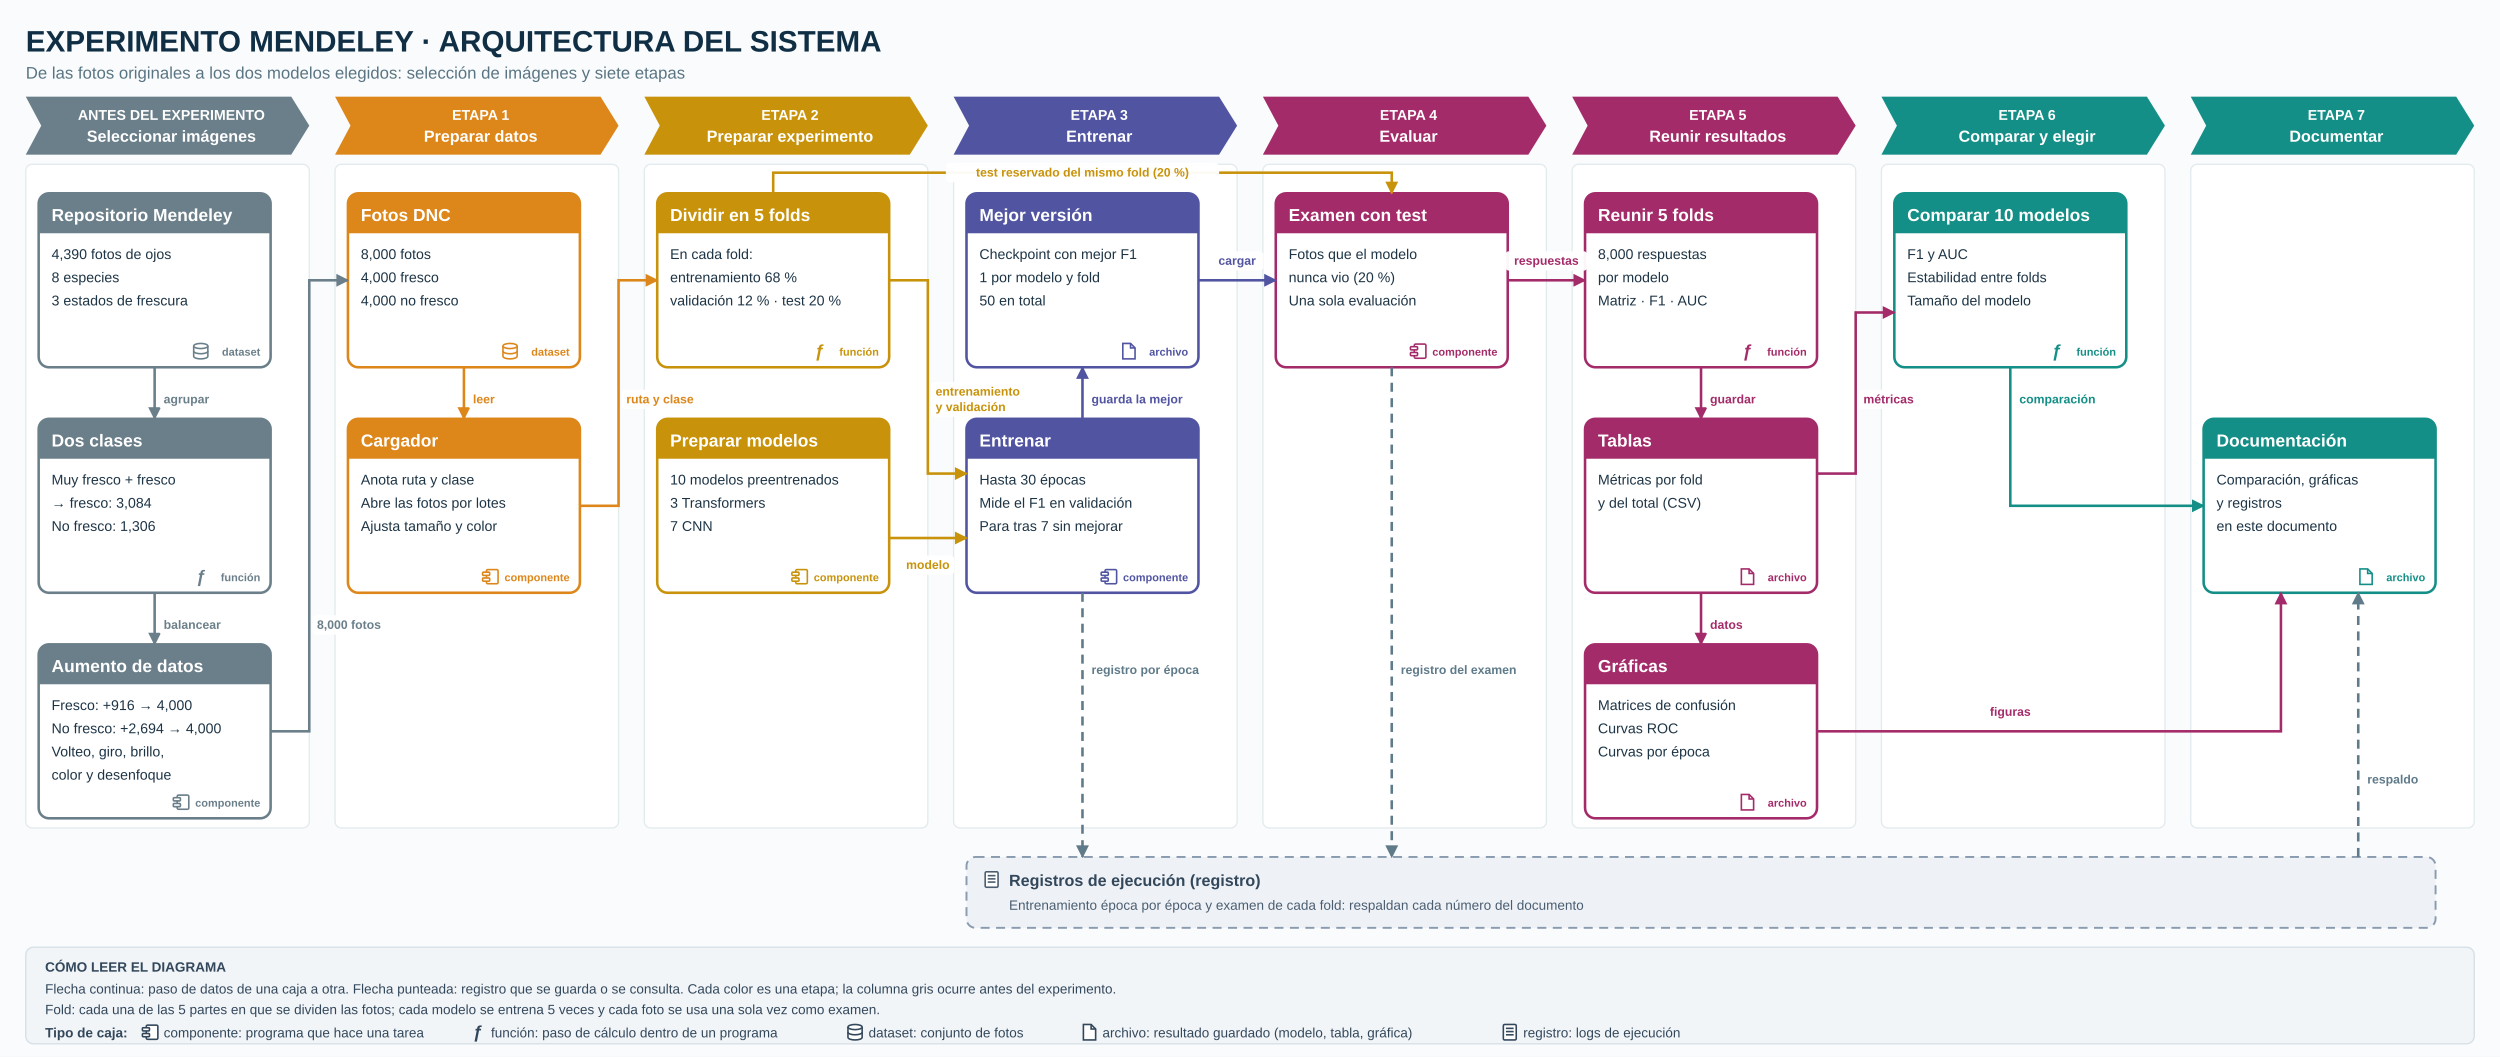
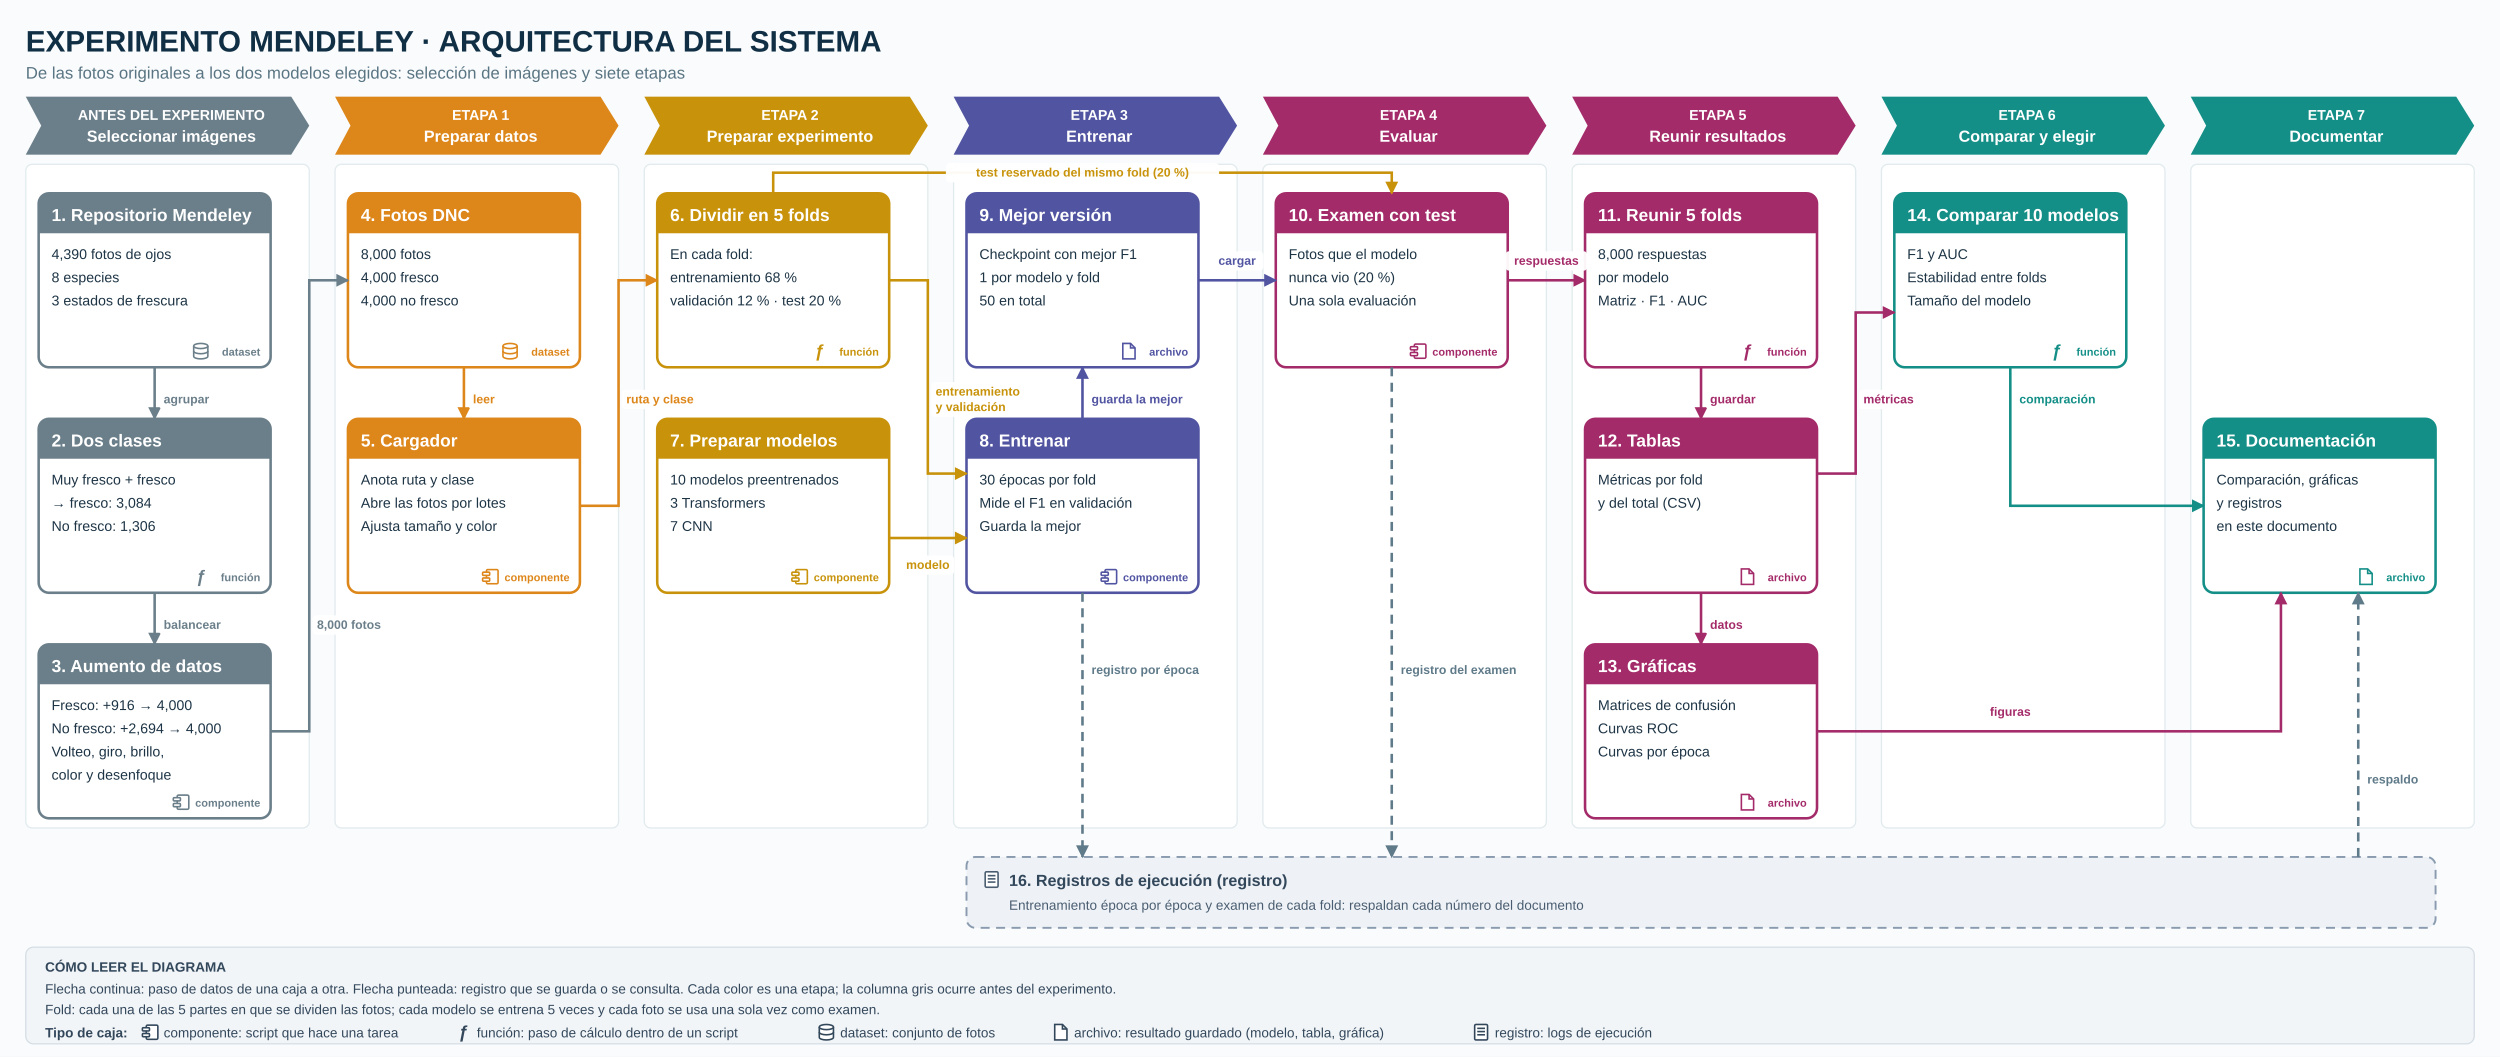
<svg xmlns="http://www.w3.org/2000/svg" width="3880" height="1640" viewBox="0 0 3880 1640">
  <defs>
    <marker id="m148f87" viewBox="0 0 10 10" refX="9" refY="5" markerWidth="5" markerHeight="5" orient="auto">
      <path d="M0 0 L10 5 L0 10Z" fill="#148f87" />
    </marker>
    <marker id="m5154a1" viewBox="0 0 10 10" refX="9" refY="5" markerWidth="5" markerHeight="5" orient="auto">
      <path d="M0 0 L10 5 L0 10Z" fill="#5154a1" />
    </marker>
    <marker id="m5f7a89" viewBox="0 0 10 10" refX="9" refY="5" markerWidth="5" markerHeight="5" orient="auto">
      <path d="M0 0 L10 5 L0 10Z" fill="#5f7a89" />
    </marker>
    <marker id="m6b7f8a" viewBox="0 0 10 10" refX="9" refY="5" markerWidth="5" markerHeight="5" orient="auto">
      <path d="M0 0 L10 5 L0 10Z" fill="#6b7f8a" />
    </marker>
    <marker id="ma42b69" viewBox="0 0 10 10" refX="9" refY="5" markerWidth="5" markerHeight="5" orient="auto">
      <path d="M0 0 L10 5 L0 10Z" fill="#a42b69" />
    </marker>
    <marker id="mc8930b" viewBox="0 0 10 10" refX="9" refY="5" markerWidth="5" markerHeight="5" orient="auto">
      <path d="M0 0 L10 5 L0 10Z" fill="#c8930b" />
    </marker>
    <marker id="mdd861a" viewBox="0 0 10 10" refX="9" refY="5" markerWidth="5" markerHeight="5" orient="auto">
      <path d="M0 0 L10 5 L0 10Z" fill="#dd861a" />
    </marker>
  </defs>
  <rect width="3880" height="1640" fill="#f9fbfc" />
  <text x="40" y="80" font-family="Arial,Helvetica,sans-serif" font-size="46" font-weight="700" fill="#102f45">EXPERIMENTO MENDELEY · ARQUITECTURA DEL SISTEMA</text>
  <text x="40" y="122" font-family="Arial,Helvetica,sans-serif" font-size="26" fill="#597482">De las fotos originales a los dos modelos elegidos: selección de imágenes y siete etapas</text>
  <rect x="40" y="255" width="440" height="1030" rx="10" fill="#ffffff" stroke="#e1eaed" stroke-width="2" />
  <rect x="520" y="255" width="440" height="1030" rx="10" fill="#ffffff" stroke="#e1eaed" stroke-width="2" />
  <rect x="1000" y="255" width="440" height="1030" rx="10" fill="#ffffff" stroke="#e1eaed" stroke-width="2" />
  <rect x="1480" y="255" width="440" height="1030" rx="10" fill="#ffffff" stroke="#e1eaed" stroke-width="2" />
  <rect x="1960" y="255" width="440" height="1030" rx="10" fill="#ffffff" stroke="#e1eaed" stroke-width="2" />
  <rect x="2440" y="255" width="440" height="1030" rx="10" fill="#ffffff" stroke="#e1eaed" stroke-width="2" />
  <rect x="2920" y="255" width="440" height="1030" rx="10" fill="#ffffff" stroke="#e1eaed" stroke-width="2" />
  <rect x="3400" y="255" width="440" height="1030" rx="10" fill="#ffffff" stroke="#e1eaed" stroke-width="2" />
  <path d="M40 150 H452 L480 195 L452 240 H40 L64 195 Z" fill="#6b7f8a" />
  <text x="266" y="186" font-family="Arial,Helvetica,sans-serif" font-size="22" font-weight="700" fill="#fff" text-anchor="middle">ANTES DEL EXPERIMENTO</text>
  <text x="266" y="220" font-family="Arial,Helvetica,sans-serif" font-size="25" font-weight="700" fill="#fff" text-anchor="middle">Seleccionar imágenes</text>
  <path d="M520 150 H932 L960 195 L932 240 H520 L544 195 Z" fill="#dd861a" />
  <text x="746" y="186" font-family="Arial,Helvetica,sans-serif" font-size="22" font-weight="700" fill="#fff" text-anchor="middle">ETAPA 1</text>
  <text x="746" y="220" font-family="Arial,Helvetica,sans-serif" font-size="25" font-weight="700" fill="#fff" text-anchor="middle">Preparar datos</text>
  <path d="M1000 150 H1412 L1440 195 L1412 240 H1000 L1024 195 Z" fill="#c8930b" />
  <text x="1226" y="186" font-family="Arial,Helvetica,sans-serif" font-size="22" font-weight="700" fill="#fff" text-anchor="middle">ETAPA 2</text>
  <text x="1226" y="220" font-family="Arial,Helvetica,sans-serif" font-size="25" font-weight="700" fill="#fff" text-anchor="middle">Preparar experimento</text>
  <path d="M1480 150 H1892 L1920 195 L1892 240 H1480 L1504 195 Z" fill="#5154a1" />
  <text x="1706" y="186" font-family="Arial,Helvetica,sans-serif" font-size="22" font-weight="700" fill="#fff" text-anchor="middle">ETAPA 3</text>
  <text x="1706" y="220" font-family="Arial,Helvetica,sans-serif" font-size="25" font-weight="700" fill="#fff" text-anchor="middle">Entrenar</text>
  <path d="M1960 150 H2372 L2400 195 L2372 240 H1960 L1984 195 Z" fill="#a42b69" />
  <text x="2186" y="186" font-family="Arial,Helvetica,sans-serif" font-size="22" font-weight="700" fill="#fff" text-anchor="middle">ETAPA 4</text>
  <text x="2186" y="220" font-family="Arial,Helvetica,sans-serif" font-size="25" font-weight="700" fill="#fff" text-anchor="middle">Evaluar</text>
  <path d="M2440 150 H2852 L2880 195 L2852 240 H2440 L2464 195 Z" fill="#a42b69" />
  <text x="2666" y="186" font-family="Arial,Helvetica,sans-serif" font-size="22" font-weight="700" fill="#fff" text-anchor="middle">ETAPA 5</text>
  <text x="2666" y="220" font-family="Arial,Helvetica,sans-serif" font-size="25" font-weight="700" fill="#fff" text-anchor="middle">Reunir resultados</text>
  <path d="M2920 150 H3332 L3360 195 L3332 240 H2920 L2944 195 Z" fill="#148f87" />
  <text x="3146" y="186" font-family="Arial,Helvetica,sans-serif" font-size="22" font-weight="700" fill="#fff" text-anchor="middle">ETAPA 6</text>
  <text x="3146" y="220" font-family="Arial,Helvetica,sans-serif" font-size="25" font-weight="700" fill="#fff" text-anchor="middle">Comparar y elegir</text>
  <path d="M3400 150 H3812 L3840 195 L3812 240 H3400 L3424 195 Z" fill="#148f87" />
  <text x="3626" y="186" font-family="Arial,Helvetica,sans-serif" font-size="22" font-weight="700" fill="#fff" text-anchor="middle">ETAPA 7</text>
  <text x="3626" y="220" font-family="Arial,Helvetica,sans-serif" font-size="25" font-weight="700" fill="#fff" text-anchor="middle">Documentar</text>
  <rect x="60" y="300" width="360" height="270" rx="16" fill="#ffffff" stroke="#6b7f8a" stroke-width="4" />
  <path d="M60 316 Q60 300 76 300 H404 Q420 300 420 316 V362 H60 Z" fill="#6b7f8a" />
-   <text x="80" y="343" font-family="Arial,Helvetica,sans-serif" font-size="27" font-weight="700" fill="#fff" text-anchor="start">Repositorio Mendeley</text>
+   <text x="80" y="343" font-family="Arial,Helvetica,sans-serif" font-size="27" font-weight="700" fill="#fff" text-anchor="start">1. Repositorio Mendeley</text>
  <text x="80" y="402" font-family="Arial,Helvetica,sans-serif" font-size="22" font-weight="400" fill="#1d3445" text-anchor="start">4,390 fotos de ojos</text>
  <text x="80" y="438" font-family="Arial,Helvetica,sans-serif" font-size="22" font-weight="400" fill="#1d3445" text-anchor="start">8 especies</text>
  <text x="80" y="474" font-family="Arial,Helvetica,sans-serif" font-size="22" font-weight="400" fill="#1d3445" text-anchor="start">3 estados de frescura</text>
  <path d="M300.6 537 V553 A11 4 0 0 0 322.6 553 V537" fill="#ffffff" stroke="#6b7f8a" stroke-width="2.5" />
  <ellipse cx="311.6" cy="537" rx="11" ry="4" fill="#ffffff" stroke="#6b7f8a" stroke-width="2.5" />
  <path d="M300.6 545 A11 4 0 0 0 322.6 545" fill="none" stroke="#6b7f8a" stroke-width="2.5" />
  <text x="404" y="552" font-family="Arial,Helvetica,sans-serif" font-size="17" font-weight="700" fill="#6b7f8a" text-anchor="end">dataset</text>
  <rect x="60" y="650" width="360" height="270" rx="16" fill="#ffffff" stroke="#6b7f8a" stroke-width="4" />
  <path d="M60 666 Q60 650 76 650 H404 Q420 650 420 666 V712 H60 Z" fill="#6b7f8a" />
-   <text x="80" y="693" font-family="Arial,Helvetica,sans-serif" font-size="27" font-weight="700" fill="#fff" text-anchor="start">Dos clases</text>
+   <text x="80" y="693" font-family="Arial,Helvetica,sans-serif" font-size="27" font-weight="700" fill="#fff" text-anchor="start">2. Dos clases</text>
  <text x="80" y="752" font-family="Arial,Helvetica,sans-serif" font-size="22" font-weight="400" fill="#1d3445" text-anchor="start">Muy fresco + fresco</text>
  <text x="80" y="788" font-family="Arial,Helvetica,sans-serif" font-size="22" font-weight="400" fill="#1d3445" text-anchor="start">→ fresco: 3,084</text>
  <text x="80" y="824" font-family="Arial,Helvetica,sans-serif" font-size="22" font-weight="400" fill="#1d3445" text-anchor="start">No fresco: 1,306</text>
  <text x="311.6" y="904" font-family="Arial,Helvetica,sans-serif" font-size="27" font-weight="700" font-style="italic" fill="#6b7f8a" text-anchor="middle">ƒ</text>
  <text x="404" y="902" font-family="Arial,Helvetica,sans-serif" font-size="17" font-weight="700" fill="#6b7f8a" text-anchor="end">función</text>
  <rect x="60" y="1000" width="360" height="270" rx="16" fill="#ffffff" stroke="#6b7f8a" stroke-width="4" />
  <path d="M60 1016 Q60 1000 76 1000 H404 Q420 1000 420 1016 V1062 H60 Z" fill="#6b7f8a" />
-   <text x="80" y="1043" font-family="Arial,Helvetica,sans-serif" font-size="27" font-weight="700" fill="#fff" text-anchor="start">Aumento de datos</text>
+   <text x="80" y="1043" font-family="Arial,Helvetica,sans-serif" font-size="27" font-weight="700" fill="#fff" text-anchor="start">3. Aumento de datos</text>
  <text x="80" y="1102" font-family="Arial,Helvetica,sans-serif" font-size="22" font-weight="400" fill="#1d3445" text-anchor="start">Fresco: +916 → 4,000</text>
  <text x="80" y="1138" font-family="Arial,Helvetica,sans-serif" font-size="22" font-weight="400" fill="#1d3445" text-anchor="start">No fresco: +2,694 → 4,000</text>
  <text x="80" y="1174" font-family="Arial,Helvetica,sans-serif" font-size="22" font-weight="400" fill="#1d3445" text-anchor="start">Volteo, giro, brillo,</text>
  <text x="80" y="1210" font-family="Arial,Helvetica,sans-serif" font-size="22" font-weight="400" fill="#1d3445" text-anchor="start">color y desenfoque</text>
  <rect x="275.0" y="1234" width="18" height="22" rx="2" fill="#ffffff" stroke="#6b7f8a" stroke-width="2.5" />
  <rect x="269.0" y="1238" width="11" height="5" rx="1" fill="#ffffff" stroke="#6b7f8a" stroke-width="2.5" />
  <rect x="269.0" y="1247" width="11" height="5" rx="1" fill="#ffffff" stroke="#6b7f8a" stroke-width="2.5" />
  <text x="404" y="1252" font-family="Arial,Helvetica,sans-serif" font-size="17" font-weight="700" fill="#6b7f8a" text-anchor="end">componente</text>
  <rect x="540" y="300" width="360" height="270" rx="16" fill="#ffffff" stroke="#dd861a" stroke-width="4" />
  <path d="M540 316 Q540 300 556 300 H884 Q900 300 900 316 V362 H540 Z" fill="#dd861a" />
-   <text x="560" y="343" font-family="Arial,Helvetica,sans-serif" font-size="27" font-weight="700" fill="#fff" text-anchor="start">Fotos DNC</text>
+   <text x="560" y="343" font-family="Arial,Helvetica,sans-serif" font-size="27" font-weight="700" fill="#fff" text-anchor="start">4. Fotos DNC</text>
  <text x="560" y="402" font-family="Arial,Helvetica,sans-serif" font-size="22" font-weight="400" fill="#1d3445" text-anchor="start">8,000 fotos</text>
  <text x="560" y="438" font-family="Arial,Helvetica,sans-serif" font-size="22" font-weight="400" fill="#1d3445" text-anchor="start">4,000 fresco</text>
  <text x="560" y="474" font-family="Arial,Helvetica,sans-serif" font-size="22" font-weight="400" fill="#1d3445" text-anchor="start">4,000 no fresco</text>
  <path d="M780.6 537 V553 A11 4 0 0 0 802.6 553 V537" fill="#ffffff" stroke="#dd861a" stroke-width="2.5" />
  <ellipse cx="791.6" cy="537" rx="11" ry="4" fill="#ffffff" stroke="#dd861a" stroke-width="2.5" />
  <path d="M780.6 545 A11 4 0 0 0 802.6 545" fill="none" stroke="#dd861a" stroke-width="2.5" />
  <text x="884" y="552" font-family="Arial,Helvetica,sans-serif" font-size="17" font-weight="700" fill="#dd861a" text-anchor="end">dataset</text>
  <rect x="540" y="650" width="360" height="270" rx="16" fill="#ffffff" stroke="#dd861a" stroke-width="4" />
  <path d="M540 666 Q540 650 556 650 H884 Q900 650 900 666 V712 H540 Z" fill="#dd861a" />
-   <text x="560" y="693" font-family="Arial,Helvetica,sans-serif" font-size="27" font-weight="700" fill="#fff" text-anchor="start">Cargador</text>
+   <text x="560" y="693" font-family="Arial,Helvetica,sans-serif" font-size="27" font-weight="700" fill="#fff" text-anchor="start">5. Cargador</text>
  <text x="560" y="752" font-family="Arial,Helvetica,sans-serif" font-size="22" font-weight="400" fill="#1d3445" text-anchor="start">Anota ruta y clase</text>
  <text x="560" y="788" font-family="Arial,Helvetica,sans-serif" font-size="22" font-weight="400" fill="#1d3445" text-anchor="start">Abre las fotos por lotes</text>
  <text x="560" y="824" font-family="Arial,Helvetica,sans-serif" font-size="22" font-weight="400" fill="#1d3445" text-anchor="start">Ajusta tamaño y color</text>
  <rect x="755.0" y="884" width="18" height="22" rx="2" fill="#ffffff" stroke="#dd861a" stroke-width="2.5" />
  <rect x="749.0" y="888" width="11" height="5" rx="1" fill="#ffffff" stroke="#dd861a" stroke-width="2.5" />
  <rect x="749.0" y="897" width="11" height="5" rx="1" fill="#ffffff" stroke="#dd861a" stroke-width="2.5" />
  <text x="884" y="902" font-family="Arial,Helvetica,sans-serif" font-size="17" font-weight="700" fill="#dd861a" text-anchor="end">componente</text>
  <rect x="1020" y="300" width="360" height="270" rx="16" fill="#ffffff" stroke="#c8930b" stroke-width="4" />
  <path d="M1020 316 Q1020 300 1036 300 H1364 Q1380 300 1380 316 V362 H1020 Z" fill="#c8930b" />
-   <text x="1040" y="343" font-family="Arial,Helvetica,sans-serif" font-size="27" font-weight="700" fill="#fff" text-anchor="start">Dividir en 5 folds</text>
+   <text x="1040" y="343" font-family="Arial,Helvetica,sans-serif" font-size="27" font-weight="700" fill="#fff" text-anchor="start">6. Dividir en 5 folds</text>
  <text x="1040" y="402" font-family="Arial,Helvetica,sans-serif" font-size="22" font-weight="400" fill="#1d3445" text-anchor="start">En cada fold:</text>
  <text x="1040" y="438" font-family="Arial,Helvetica,sans-serif" font-size="22" font-weight="400" fill="#1d3445" text-anchor="start">entrenamiento 68 %</text>
  <text x="1040" y="474" font-family="Arial,Helvetica,sans-serif" font-size="22" font-weight="400" fill="#1d3445" text-anchor="start">validación 12 % · test 20 %</text>
  <text x="1271.6" y="554" font-family="Arial,Helvetica,sans-serif" font-size="27" font-weight="700" font-style="italic" fill="#c8930b" text-anchor="middle">ƒ</text>
  <text x="1364" y="552" font-family="Arial,Helvetica,sans-serif" font-size="17" font-weight="700" fill="#c8930b" text-anchor="end">función</text>
  <rect x="1020" y="650" width="360" height="270" rx="16" fill="#ffffff" stroke="#c8930b" stroke-width="4" />
  <path d="M1020 666 Q1020 650 1036 650 H1364 Q1380 650 1380 666 V712 H1020 Z" fill="#c8930b" />
-   <text x="1040" y="693" font-family="Arial,Helvetica,sans-serif" font-size="27" font-weight="700" fill="#fff" text-anchor="start">Preparar modelos</text>
+   <text x="1040" y="693" font-family="Arial,Helvetica,sans-serif" font-size="27" font-weight="700" fill="#fff" text-anchor="start">7. Preparar modelos</text>
  <text x="1040" y="752" font-family="Arial,Helvetica,sans-serif" font-size="22" font-weight="400" fill="#1d3445" text-anchor="start">10 modelos preentrenados</text>
  <text x="1040" y="788" font-family="Arial,Helvetica,sans-serif" font-size="22" font-weight="400" fill="#1d3445" text-anchor="start">3 Transformers</text>
  <text x="1040" y="824" font-family="Arial,Helvetica,sans-serif" font-size="22" font-weight="400" fill="#1d3445" text-anchor="start">7 CNN</text>
  <rect x="1235.0" y="884" width="18" height="22" rx="2" fill="#ffffff" stroke="#c8930b" stroke-width="2.5" />
  <rect x="1229.0" y="888" width="11" height="5" rx="1" fill="#ffffff" stroke="#c8930b" stroke-width="2.5" />
  <rect x="1229.0" y="897" width="11" height="5" rx="1" fill="#ffffff" stroke="#c8930b" stroke-width="2.5" />
  <text x="1364" y="902" font-family="Arial,Helvetica,sans-serif" font-size="17" font-weight="700" fill="#c8930b" text-anchor="end">componente</text>
  <rect x="1500" y="300" width="360" height="270" rx="16" fill="#ffffff" stroke="#5154a1" stroke-width="4" />
  <path d="M1500 316 Q1500 300 1516 300 H1844 Q1860 300 1860 316 V362 H1500 Z" fill="#5154a1" />
-   <text x="1520" y="343" font-family="Arial,Helvetica,sans-serif" font-size="27" font-weight="700" fill="#fff" text-anchor="start">Mejor versión</text>
+   <text x="1520" y="343" font-family="Arial,Helvetica,sans-serif" font-size="27" font-weight="700" fill="#fff" text-anchor="start">9. Mejor versión</text>
  <text x="1520" y="402" font-family="Arial,Helvetica,sans-serif" font-size="22" font-weight="400" fill="#1d3445" text-anchor="start">Checkpoint con mejor F1</text>
  <text x="1520" y="438" font-family="Arial,Helvetica,sans-serif" font-size="22" font-weight="400" fill="#1d3445" text-anchor="start">1 por modelo y fold</text>
  <text x="1520" y="474" font-family="Arial,Helvetica,sans-serif" font-size="22" font-weight="400" fill="#1d3445" text-anchor="start">50 en total</text>
  <path d="M1742.6 533 H1754.6 L1761.6 540 V557 H1742.6 Z" fill="#ffffff" stroke="#5154a1" stroke-width="2.5" />
  <path d="M1754.6 533 V540 H1761.6" fill="none" stroke="#5154a1" stroke-width="2.5" />
  <text x="1844" y="552" font-family="Arial,Helvetica,sans-serif" font-size="17" font-weight="700" fill="#5154a1" text-anchor="end">archivo</text>
  <rect x="1500" y="650" width="360" height="270" rx="16" fill="#ffffff" stroke="#5154a1" stroke-width="4" />
  <path d="M1500 666 Q1500 650 1516 650 H1844 Q1860 650 1860 666 V712 H1500 Z" fill="#5154a1" />
-   <text x="1520" y="693" font-family="Arial,Helvetica,sans-serif" font-size="27" font-weight="700" fill="#fff" text-anchor="start">Entrenar</text>
-   <text x="1520" y="752" font-family="Arial,Helvetica,sans-serif" font-size="22" font-weight="400" fill="#1d3445" text-anchor="start">Hasta 30 épocas</text>
+   <text x="1520" y="693" font-family="Arial,Helvetica,sans-serif" font-size="27" font-weight="700" fill="#fff" text-anchor="start">8. Entrenar</text>
+   <text x="1520" y="752" font-family="Arial,Helvetica,sans-serif" font-size="22" font-weight="400" fill="#1d3445" text-anchor="start">30 épocas por fold</text>
  <text x="1520" y="788" font-family="Arial,Helvetica,sans-serif" font-size="22" font-weight="400" fill="#1d3445" text-anchor="start">Mide el F1 en validación</text>
-   <text x="1520" y="824" font-family="Arial,Helvetica,sans-serif" font-size="22" font-weight="400" fill="#1d3445" text-anchor="start">Para tras 7 sin mejorar</text>
+   <text x="1520" y="824" font-family="Arial,Helvetica,sans-serif" font-size="22" font-weight="400" fill="#1d3445" text-anchor="start">Guarda la mejor</text>
  <rect x="1715.0" y="884" width="18" height="22" rx="2" fill="#ffffff" stroke="#5154a1" stroke-width="2.5" />
  <rect x="1709.0" y="888" width="11" height="5" rx="1" fill="#ffffff" stroke="#5154a1" stroke-width="2.5" />
  <rect x="1709.0" y="897" width="11" height="5" rx="1" fill="#ffffff" stroke="#5154a1" stroke-width="2.5" />
  <text x="1844" y="902" font-family="Arial,Helvetica,sans-serif" font-size="17" font-weight="700" fill="#5154a1" text-anchor="end">componente</text>
  <rect x="1980" y="300" width="360" height="270" rx="16" fill="#ffffff" stroke="#a42b69" stroke-width="4" />
  <path d="M1980 316 Q1980 300 1996 300 H2324 Q2340 300 2340 316 V362 H1980 Z" fill="#a42b69" />
-   <text x="2000" y="343" font-family="Arial,Helvetica,sans-serif" font-size="27" font-weight="700" fill="#fff" text-anchor="start">Examen con test</text>
+   <text x="2000" y="343" font-family="Arial,Helvetica,sans-serif" font-size="27" font-weight="700" fill="#fff" text-anchor="start">10. Examen con test</text>
  <text x="2000" y="402" font-family="Arial,Helvetica,sans-serif" font-size="22" font-weight="400" fill="#1d3445" text-anchor="start">Fotos que el modelo</text>
  <text x="2000" y="438" font-family="Arial,Helvetica,sans-serif" font-size="22" font-weight="400" fill="#1d3445" text-anchor="start">nunca vio (20 %)</text>
  <text x="2000" y="474" font-family="Arial,Helvetica,sans-serif" font-size="22" font-weight="400" fill="#1d3445" text-anchor="start">Una sola evaluación</text>
  <rect x="2195.0" y="534" width="18" height="22" rx="2" fill="#ffffff" stroke="#a42b69" stroke-width="2.5" />
  <rect x="2189.0" y="538" width="11" height="5" rx="1" fill="#ffffff" stroke="#a42b69" stroke-width="2.5" />
  <rect x="2189.0" y="547" width="11" height="5" rx="1" fill="#ffffff" stroke="#a42b69" stroke-width="2.5" />
  <text x="2324" y="552" font-family="Arial,Helvetica,sans-serif" font-size="17" font-weight="700" fill="#a42b69" text-anchor="end">componente</text>
  <rect x="2460" y="300" width="360" height="270" rx="16" fill="#ffffff" stroke="#a42b69" stroke-width="4" />
  <path d="M2460 316 Q2460 300 2476 300 H2804 Q2820 300 2820 316 V362 H2460 Z" fill="#a42b69" />
-   <text x="2480" y="343" font-family="Arial,Helvetica,sans-serif" font-size="27" font-weight="700" fill="#fff" text-anchor="start">Reunir 5 folds</text>
+   <text x="2480" y="343" font-family="Arial,Helvetica,sans-serif" font-size="27" font-weight="700" fill="#fff" text-anchor="start">11. Reunir 5 folds</text>
  <text x="2480" y="402" font-family="Arial,Helvetica,sans-serif" font-size="22" font-weight="400" fill="#1d3445" text-anchor="start">8,000 respuestas</text>
  <text x="2480" y="438" font-family="Arial,Helvetica,sans-serif" font-size="22" font-weight="400" fill="#1d3445" text-anchor="start">por modelo</text>
  <text x="2480" y="474" font-family="Arial,Helvetica,sans-serif" font-size="22" font-weight="400" fill="#1d3445" text-anchor="start">Matriz · F1 · AUC</text>
  <text x="2711.6" y="554" font-family="Arial,Helvetica,sans-serif" font-size="27" font-weight="700" font-style="italic" fill="#a42b69" text-anchor="middle">ƒ</text>
  <text x="2804" y="552" font-family="Arial,Helvetica,sans-serif" font-size="17" font-weight="700" fill="#a42b69" text-anchor="end">función</text>
  <rect x="2460" y="650" width="360" height="270" rx="16" fill="#ffffff" stroke="#a42b69" stroke-width="4" />
  <path d="M2460 666 Q2460 650 2476 650 H2804 Q2820 650 2820 666 V712 H2460 Z" fill="#a42b69" />
-   <text x="2480" y="693" font-family="Arial,Helvetica,sans-serif" font-size="27" font-weight="700" fill="#fff" text-anchor="start">Tablas</text>
+   <text x="2480" y="693" font-family="Arial,Helvetica,sans-serif" font-size="27" font-weight="700" fill="#fff" text-anchor="start">12. Tablas</text>
  <text x="2480" y="752" font-family="Arial,Helvetica,sans-serif" font-size="22" font-weight="400" fill="#1d3445" text-anchor="start">Métricas por fold</text>
  <text x="2480" y="788" font-family="Arial,Helvetica,sans-serif" font-size="22" font-weight="400" fill="#1d3445" text-anchor="start">y del total (CSV)</text>
  <path d="M2702.6 883 H2714.6 L2721.6 890 V907 H2702.6 Z" fill="#ffffff" stroke="#a42b69" stroke-width="2.5" />
  <path d="M2714.6 883 V890 H2721.6" fill="none" stroke="#a42b69" stroke-width="2.5" />
  <text x="2804" y="902" font-family="Arial,Helvetica,sans-serif" font-size="17" font-weight="700" fill="#a42b69" text-anchor="end">archivo</text>
  <rect x="2460" y="1000" width="360" height="270" rx="16" fill="#ffffff" stroke="#a42b69" stroke-width="4" />
  <path d="M2460 1016 Q2460 1000 2476 1000 H2804 Q2820 1000 2820 1016 V1062 H2460 Z" fill="#a42b69" />
-   <text x="2480" y="1043" font-family="Arial,Helvetica,sans-serif" font-size="27" font-weight="700" fill="#fff" text-anchor="start">Gráficas</text>
+   <text x="2480" y="1043" font-family="Arial,Helvetica,sans-serif" font-size="27" font-weight="700" fill="#fff" text-anchor="start">13. Gráficas</text>
  <text x="2480" y="1102" font-family="Arial,Helvetica,sans-serif" font-size="22" font-weight="400" fill="#1d3445" text-anchor="start">Matrices de confusión</text>
  <text x="2480" y="1138" font-family="Arial,Helvetica,sans-serif" font-size="22" font-weight="400" fill="#1d3445" text-anchor="start">Curvas ROC</text>
  <text x="2480" y="1174" font-family="Arial,Helvetica,sans-serif" font-size="22" font-weight="400" fill="#1d3445" text-anchor="start">Curvas por época</text>
  <path d="M2702.6 1233 H2714.6 L2721.6 1240 V1257 H2702.6 Z" fill="#ffffff" stroke="#a42b69" stroke-width="2.5" />
  <path d="M2714.6 1233 V1240 H2721.6" fill="none" stroke="#a42b69" stroke-width="2.5" />
  <text x="2804" y="1252" font-family="Arial,Helvetica,sans-serif" font-size="17" font-weight="700" fill="#a42b69" text-anchor="end">archivo</text>
  <rect x="2940" y="300" width="360" height="270" rx="16" fill="#ffffff" stroke="#148f87" stroke-width="4" />
  <path d="M2940 316 Q2940 300 2956 300 H3284 Q3300 300 3300 316 V362 H2940 Z" fill="#148f87" />
-   <text x="2960" y="343" font-family="Arial,Helvetica,sans-serif" font-size="27" font-weight="700" fill="#fff" text-anchor="start">Comparar 10 modelos</text>
+   <text x="2960" y="343" font-family="Arial,Helvetica,sans-serif" font-size="27" font-weight="700" fill="#fff" text-anchor="start">14. Comparar 10 modelos</text>
  <text x="2960" y="402" font-family="Arial,Helvetica,sans-serif" font-size="22" font-weight="400" fill="#1d3445" text-anchor="start">F1 y AUC</text>
  <text x="2960" y="438" font-family="Arial,Helvetica,sans-serif" font-size="22" font-weight="400" fill="#1d3445" text-anchor="start">Estabilidad entre folds</text>
  <text x="2960" y="474" font-family="Arial,Helvetica,sans-serif" font-size="22" font-weight="400" fill="#1d3445" text-anchor="start">Tamaño del modelo</text>
  <text x="3191.6" y="554" font-family="Arial,Helvetica,sans-serif" font-size="27" font-weight="700" font-style="italic" fill="#148f87" text-anchor="middle">ƒ</text>
  <text x="3284" y="552" font-family="Arial,Helvetica,sans-serif" font-size="17" font-weight="700" fill="#148f87" text-anchor="end">función</text>
  <rect x="3420" y="650" width="360" height="270" rx="16" fill="#ffffff" stroke="#148f87" stroke-width="4" />
  <path d="M3420 666 Q3420 650 3436 650 H3764 Q3780 650 3780 666 V712 H3420 Z" fill="#148f87" />
-   <text x="3440" y="693" font-family="Arial,Helvetica,sans-serif" font-size="27" font-weight="700" fill="#fff" text-anchor="start">Documentación</text>
+   <text x="3440" y="693" font-family="Arial,Helvetica,sans-serif" font-size="27" font-weight="700" fill="#fff" text-anchor="start">15. Documentación</text>
  <text x="3440" y="752" font-family="Arial,Helvetica,sans-serif" font-size="22" font-weight="400" fill="#1d3445" text-anchor="start">Comparación, gráficas</text>
  <text x="3440" y="788" font-family="Arial,Helvetica,sans-serif" font-size="22" font-weight="400" fill="#1d3445" text-anchor="start">y registros</text>
  <text x="3440" y="824" font-family="Arial,Helvetica,sans-serif" font-size="22" font-weight="400" fill="#1d3445" text-anchor="start">en este documento</text>
  <path d="M3662.6 883 H3674.6 L3681.6 890 V907 H3662.6 Z" fill="#ffffff" stroke="#148f87" stroke-width="2.5" />
  <path d="M3674.6 883 V890 H3681.6" fill="none" stroke="#148f87" stroke-width="2.5" />
  <text x="3764" y="902" font-family="Arial,Helvetica,sans-serif" font-size="17" font-weight="700" fill="#148f87" text-anchor="end">archivo</text>
  <path d="M240 570 L240 650" fill="none" stroke="#6b7f8a" stroke-width="4" marker-end="url(#m6b7f8a)" />
  <path d="M240 920 L240 1000" fill="none" stroke="#6b7f8a" stroke-width="4" marker-end="url(#m6b7f8a)" />
  <path d="M420 1135 L480 1135 L480 435 L540 435" fill="none" stroke="#6b7f8a" stroke-width="4" marker-end="url(#m6b7f8a)" />
  <path d="M720 570 L720 650" fill="none" stroke="#dd861a" stroke-width="4" marker-end="url(#mdd861a)" />
  <path d="M900 785 L960 785 L960 435 L1020 435" fill="none" stroke="#dd861a" stroke-width="4" marker-end="url(#mdd861a)" />
  <path d="M1380 435 L1440 435 L1440 735 L1500 735" fill="none" stroke="#c8930b" stroke-width="4" marker-end="url(#mc8930b)" />
  <path d="M1380 835 L1500 835" fill="none" stroke="#c8930b" stroke-width="4" marker-end="url(#mc8930b)" />
  <path d="M1200 300 L1200 268 L2160 268 L2160 300" fill="none" stroke="#c8930b" stroke-width="4" marker-end="url(#mc8930b)" />
  <path d="M1680 650 L1680 570" fill="none" stroke="#5154a1" stroke-width="4" marker-end="url(#m5154a1)" />
  <path d="M1860 435 L1980 435" fill="none" stroke="#5154a1" stroke-width="4" marker-end="url(#m5154a1)" />
  <path d="M2340 435 L2460 435" fill="none" stroke="#a42b69" stroke-width="4" marker-end="url(#ma42b69)" />
  <path d="M2640 570 L2640 650" fill="none" stroke="#a42b69" stroke-width="4" marker-end="url(#ma42b69)" />
  <path d="M2640 920 L2640 1000" fill="none" stroke="#a42b69" stroke-width="4" marker-end="url(#ma42b69)" />
  <path d="M2820 735 L2880 735 L2880 485 L2940 485" fill="none" stroke="#a42b69" stroke-width="4" marker-end="url(#ma42b69)" />
  <path d="M3120 570 L3120 785 L3420 785" fill="none" stroke="#148f87" stroke-width="4" marker-end="url(#m148f87)" />
  <path d="M2820 1135 L3540 1135 L3540 920" fill="none" stroke="#a42b69" stroke-width="4" marker-end="url(#ma42b69)" />
  <rect x="1500" y="1330" width="2280" height="110" rx="14" fill="#eef2f7" stroke="#8a9bb0" stroke-width="3" stroke-dasharray="14 10" />
  <rect x="1529" y="1353" width="20" height="24" rx="2" fill="#ffffff" stroke="#4a5d70" stroke-width="2.5" />
  <path d="M1533 1359 H1545" stroke="#4a5d70" stroke-width="2.5" />
  <path d="M1533 1364 H1545" stroke="#4a5d70" stroke-width="2.5" />
  <path d="M1533 1369 H1545" stroke="#4a5d70" stroke-width="2.5" />
-   <text x="1566" y="1375" font-family="Arial,Helvetica,sans-serif" font-size="25" font-weight="700" fill="#33475b" text-anchor="start">Registros de ejecución (registro)</text>
+   <text x="1566" y="1375" font-family="Arial,Helvetica,sans-serif" font-size="25" font-weight="700" fill="#33475b" text-anchor="start">16. Registros de ejecución (registro)</text>
  <text x="1566" y="1412" font-family="Arial,Helvetica,sans-serif" font-size="21" font-weight="400" fill="#4a5d70" text-anchor="start">Entrenamiento época por época y examen de cada fold: respaldan cada número del documento</text>
  <path d="M1680 920 L1680 1330" fill="none" stroke="#5f7a89" stroke-width="4" stroke-dasharray="14 10" marker-end="url(#m5f7a89)" />
  <path d="M2160 570 L2160 1330" fill="none" stroke="#5f7a89" stroke-width="4" stroke-dasharray="14 10" marker-end="url(#m5f7a89)" />
  <path d="M3660 1330 L3660 920" fill="none" stroke="#5f7a89" stroke-width="4" stroke-dasharray="14 10" marker-end="url(#m5f7a89)" />
  <rect x="40" y="1470" width="3800" height="150" rx="12" fill="#f1f5f8" stroke="#d5dee5" stroke-width="2" />
  <text x="70" y="1508" font-family="Arial,Helvetica,sans-serif" font-size="21" font-weight="700" fill="#33475b" text-anchor="start">CÓMO LEER EL DIAGRAMA</text>
  <text x="70" y="1542" font-family="Arial,Helvetica,sans-serif" font-size="21" font-weight="400" fill="#33475b" text-anchor="start">Flecha continua: paso de datos de una caja a otra. Flecha punteada: registro que se guarda o se consulta. Cada color es una etapa; la columna gris ocurre antes del experimento.</text>
  <text x="70" y="1574" font-family="Arial,Helvetica,sans-serif" font-size="21" font-weight="400" fill="#33475b" text-anchor="start">Fold: cada una de las 5 partes en que se dividen las fotos; cada modelo se entrena 5 veces y cada foto se usa una sola vez como examen.</text>
  <text x="70" y="1610" font-family="Arial,Helvetica,sans-serif" font-size="21" font-weight="700" fill="#33475b" text-anchor="start">Tipo de caja:</text>
  <rect x="227" y="1591" width="18" height="22" rx="2" fill="#ffffff" stroke="#33475b" stroke-width="2.5" />
  <rect x="221" y="1595" width="11" height="5" rx="1" fill="#ffffff" stroke="#33475b" stroke-width="2.5" />
  <rect x="221" y="1604" width="11" height="5" rx="1" fill="#ffffff" stroke="#33475b" stroke-width="2.5" />
-   <text x="254" y="1610" font-family="Arial,Helvetica,sans-serif" font-size="21" font-weight="400" fill="#33475b" text-anchor="start">componente: programa que hace una tarea</text>
-   <text x="741.07" y="1611" font-family="Arial,Helvetica,sans-serif" font-size="27" font-weight="700" font-style="italic" fill="#33475b" text-anchor="middle">ƒ</text>
-   <text x="762" y="1610" font-family="Arial,Helvetica,sans-serif" font-size="21" font-weight="400" fill="#33475b" text-anchor="start">función: paso de cálculo dentro de un programa</text>
-   <path d="M1316.05 1594 V1610 A11 4 0 0 0 1338.05 1610 V1594" fill="#ffffff" stroke="#33475b" stroke-width="2.5" />
-   <ellipse cx="1327.05" cy="1594" rx="11" ry="4" fill="#ffffff" stroke="#33475b" stroke-width="2.5" />
-   <path d="M1316.05 1602 A11 4 0 0 0 1338.05 1602" fill="none" stroke="#33475b" stroke-width="2.5" />
-   <text x="1348" y="1610" font-family="Arial,Helvetica,sans-serif" font-size="21" font-weight="400" fill="#33475b" text-anchor="start">dataset: conjunto de fotos</text>
-   <path d="M1681.43 1590 H1693.43 L1700.43 1597 V1614 H1681.43 Z" fill="#ffffff" stroke="#33475b" stroke-width="2.5" />
-   <path d="M1693.43 1590 V1597 H1700.43" fill="none" stroke="#33475b" stroke-width="2.5" />
-   <text x="1711" y="1610" font-family="Arial,Helvetica,sans-serif" font-size="21" font-weight="400" fill="#33475b" text-anchor="start">archivo: resultado guardado (modelo, tabla, gráfica)</text>
-   <rect x="2333.19" y="1590" width="20" height="24" rx="2" fill="#ffffff" stroke="#33475b" stroke-width="2.5" />
-   <path d="M2337.19 1596 H2349.19" stroke="#33475b" stroke-width="2.5" />
-   <path d="M2337.19 1601 H2349.19" stroke="#33475b" stroke-width="2.5" />
-   <path d="M2337.19 1606 H2349.19" stroke="#33475b" stroke-width="2.5" />
-   <text x="2364" y="1610" font-family="Arial,Helvetica,sans-serif" font-size="21" font-weight="400" fill="#33475b" text-anchor="start">registro: logs de ejecución</text>
+   <text x="254" y="1610" font-family="Arial,Helvetica,sans-serif" font-size="21" font-weight="400" fill="#33475b" text-anchor="start">componente: script que hace una tarea</text>
+   <text x="718.81" y="1611" font-family="Arial,Helvetica,sans-serif" font-size="27" font-weight="700" font-style="italic" fill="#33475b" text-anchor="middle">ƒ</text>
+   <text x="740" y="1610" font-family="Arial,Helvetica,sans-serif" font-size="21" font-weight="400" fill="#33475b" text-anchor="start">función: paso de cálculo dentro de un script</text>
+   <path d="M1271.53 1594 V1610 A11 4 0 0 0 1293.53 1610 V1594" fill="#ffffff" stroke="#33475b" stroke-width="2.5" />
+   <ellipse cx="1282.53" cy="1594" rx="11" ry="4" fill="#ffffff" stroke="#33475b" stroke-width="2.5" />
+   <path d="M1271.53 1602 A11 4 0 0 0 1293.53 1602" fill="none" stroke="#33475b" stroke-width="2.5" />
+   <text x="1304" y="1610" font-family="Arial,Helvetica,sans-serif" font-size="21" font-weight="400" fill="#33475b" text-anchor="start">dataset: conjunto de fotos</text>
+   <path d="M1636.91 1590 H1648.91 L1655.91 1597 V1614 H1636.91 Z" fill="#ffffff" stroke="#33475b" stroke-width="2.5" />
+   <path d="M1648.91 1590 V1597 H1655.91" fill="none" stroke="#33475b" stroke-width="2.5" />
+   <text x="1667" y="1610" font-family="Arial,Helvetica,sans-serif" font-size="21" font-weight="400" fill="#33475b" text-anchor="start">archivo: resultado guardado (modelo, tabla, gráfica)</text>
+   <rect x="2288.67" y="1590" width="20" height="24" rx="2" fill="#ffffff" stroke="#33475b" stroke-width="2.5" />
+   <path d="M2292.67 1596 H2304.67" stroke="#33475b" stroke-width="2.5" />
+   <path d="M2292.67 1601 H2304.67" stroke="#33475b" stroke-width="2.5" />
+   <path d="M2292.67 1606 H2304.67" stroke="#33475b" stroke-width="2.5" />
+   <text x="2320" y="1610" font-family="Arial,Helvetica,sans-serif" font-size="21" font-weight="400" fill="#33475b" text-anchor="start">registro: logs de ejecución</text>
  <rect x="247" y="605" width="94" height="30" rx="6" fill="#ffffff" fill-opacity="0.95" />
  <text x="254" y="626" font-family="Arial,Helvetica,sans-serif" font-size="19" font-weight="700" fill="#6b7f8a" text-anchor="start">agrupar</text>
  <rect x="247" y="955" width="117" height="30" rx="6" fill="#ffffff" fill-opacity="0.95" />
  <text x="254" y="976" font-family="Arial,Helvetica,sans-serif" font-size="19" font-weight="700" fill="#6b7f8a" text-anchor="start">balancear</text>
  <rect x="485" y="955" width="139" height="30" rx="6" fill="#ffffff" fill-opacity="0.95" />
  <text x="492" y="976" font-family="Arial,Helvetica,sans-serif" font-size="19" font-weight="700" fill="#6b7f8a" text-anchor="start">8,000 fotos</text>
  <rect x="727" y="605" width="60" height="30" rx="6" fill="#ffffff" fill-opacity="0.95" />
  <text x="734" y="626" font-family="Arial,Helvetica,sans-serif" font-size="19" font-weight="700" fill="#dd861a" text-anchor="start">leer</text>
  <rect x="965" y="605" width="151" height="30" rx="6" fill="#ffffff" fill-opacity="0.95" />
  <text x="972" y="626" font-family="Arial,Helvetica,sans-serif" font-size="19" font-weight="700" fill="#dd861a" text-anchor="start">ruta y clase</text>
  <rect x="1445" y="593" width="162" height="54" rx="6" fill="#ffffff" fill-opacity="0.95" />
  <text x="1452" y="614" font-family="Arial,Helvetica,sans-serif" font-size="19" font-weight="700" fill="#c8930b" text-anchor="start">entrenamiento</text>
  <text x="1452" y="638" font-family="Arial,Helvetica,sans-serif" font-size="19" font-weight="700" fill="#c8930b" text-anchor="start">y validación</text>
  <rect x="1399" y="862" width="82" height="30" rx="6" fill="#ffffff" fill-opacity="0.95" />
  <text x="1440" y="883" font-family="Arial,Helvetica,sans-serif" font-size="19" font-weight="700" fill="#c8930b" text-anchor="middle">modelo</text>
  <rect x="1468" y="253" width="424" height="30" rx="6" fill="#ffffff" fill-opacity="0.95" />
  <text x="1680" y="274" font-family="Arial,Helvetica,sans-serif" font-size="19" font-weight="700" fill="#c8930b" text-anchor="middle">test reservado del mismo fold (20 %)</text>
  <rect x="1687" y="605" width="185" height="30" rx="6" fill="#ffffff" fill-opacity="0.95" />
  <text x="1694" y="626" font-family="Arial,Helvetica,sans-serif" font-size="19" font-weight="700" fill="#5154a1" text-anchor="start">guarda la mejor</text>
  <rect x="1879" y="390" width="82" height="30" rx="6" fill="#ffffff" fill-opacity="0.95" />
  <text x="1920" y="411" font-family="Arial,Helvetica,sans-serif" font-size="19" font-weight="700" fill="#5154a1" text-anchor="middle">cargar</text>
  <rect x="2336" y="390" width="128" height="30" rx="6" fill="#ffffff" fill-opacity="0.95" />
  <text x="2400" y="411" font-family="Arial,Helvetica,sans-serif" font-size="19" font-weight="700" fill="#a42b69" text-anchor="middle">respuestas</text>
  <rect x="2647" y="605" width="94" height="30" rx="6" fill="#ffffff" fill-opacity="0.95" />
  <text x="2654" y="626" font-family="Arial,Helvetica,sans-serif" font-size="19" font-weight="700" fill="#a42b69" text-anchor="start">guardar</text>
  <rect x="2647" y="955" width="71" height="30" rx="6" fill="#ffffff" fill-opacity="0.95" />
  <text x="2654" y="976" font-family="Arial,Helvetica,sans-serif" font-size="19" font-weight="700" fill="#a42b69" text-anchor="start">datos</text>
  <rect x="2885" y="605" width="105" height="30" rx="6" fill="#ffffff" fill-opacity="0.95" />
  <text x="2892" y="626" font-family="Arial,Helvetica,sans-serif" font-size="19" font-weight="700" fill="#a42b69" text-anchor="start">métricas</text>
  <rect x="3127" y="605" width="139" height="30" rx="6" fill="#ffffff" fill-opacity="0.95" />
  <text x="3134" y="626" font-family="Arial,Helvetica,sans-serif" font-size="19" font-weight="700" fill="#148f87" text-anchor="start">comparación</text>
  <rect x="3073" y="1090" width="94" height="30" rx="6" fill="#ffffff" fill-opacity="0.95" />
  <text x="3120" y="1111" font-family="Arial,Helvetica,sans-serif" font-size="19" font-weight="700" fill="#a42b69" text-anchor="middle">figuras</text>
  <rect x="1687" y="1025" width="219" height="30" rx="6" fill="#ffffff" fill-opacity="0.95" />
  <text x="1694" y="1046" font-family="Arial,Helvetica,sans-serif" font-size="19" font-weight="700" fill="#5f7a89" text-anchor="start">registro por época</text>
  <rect x="2167" y="1025" width="231" height="30" rx="6" fill="#ffffff" fill-opacity="0.95" />
  <text x="2174" y="1046" font-family="Arial,Helvetica,sans-serif" font-size="19" font-weight="700" fill="#5f7a89" text-anchor="start">registro del examen</text>
  <rect x="3667" y="1195" width="105" height="30" rx="6" fill="#ffffff" fill-opacity="0.95" />
  <text x="3674" y="1216" font-family="Arial,Helvetica,sans-serif" font-size="19" font-weight="700" fill="#5f7a89" text-anchor="start">respaldo</text>
</svg>
